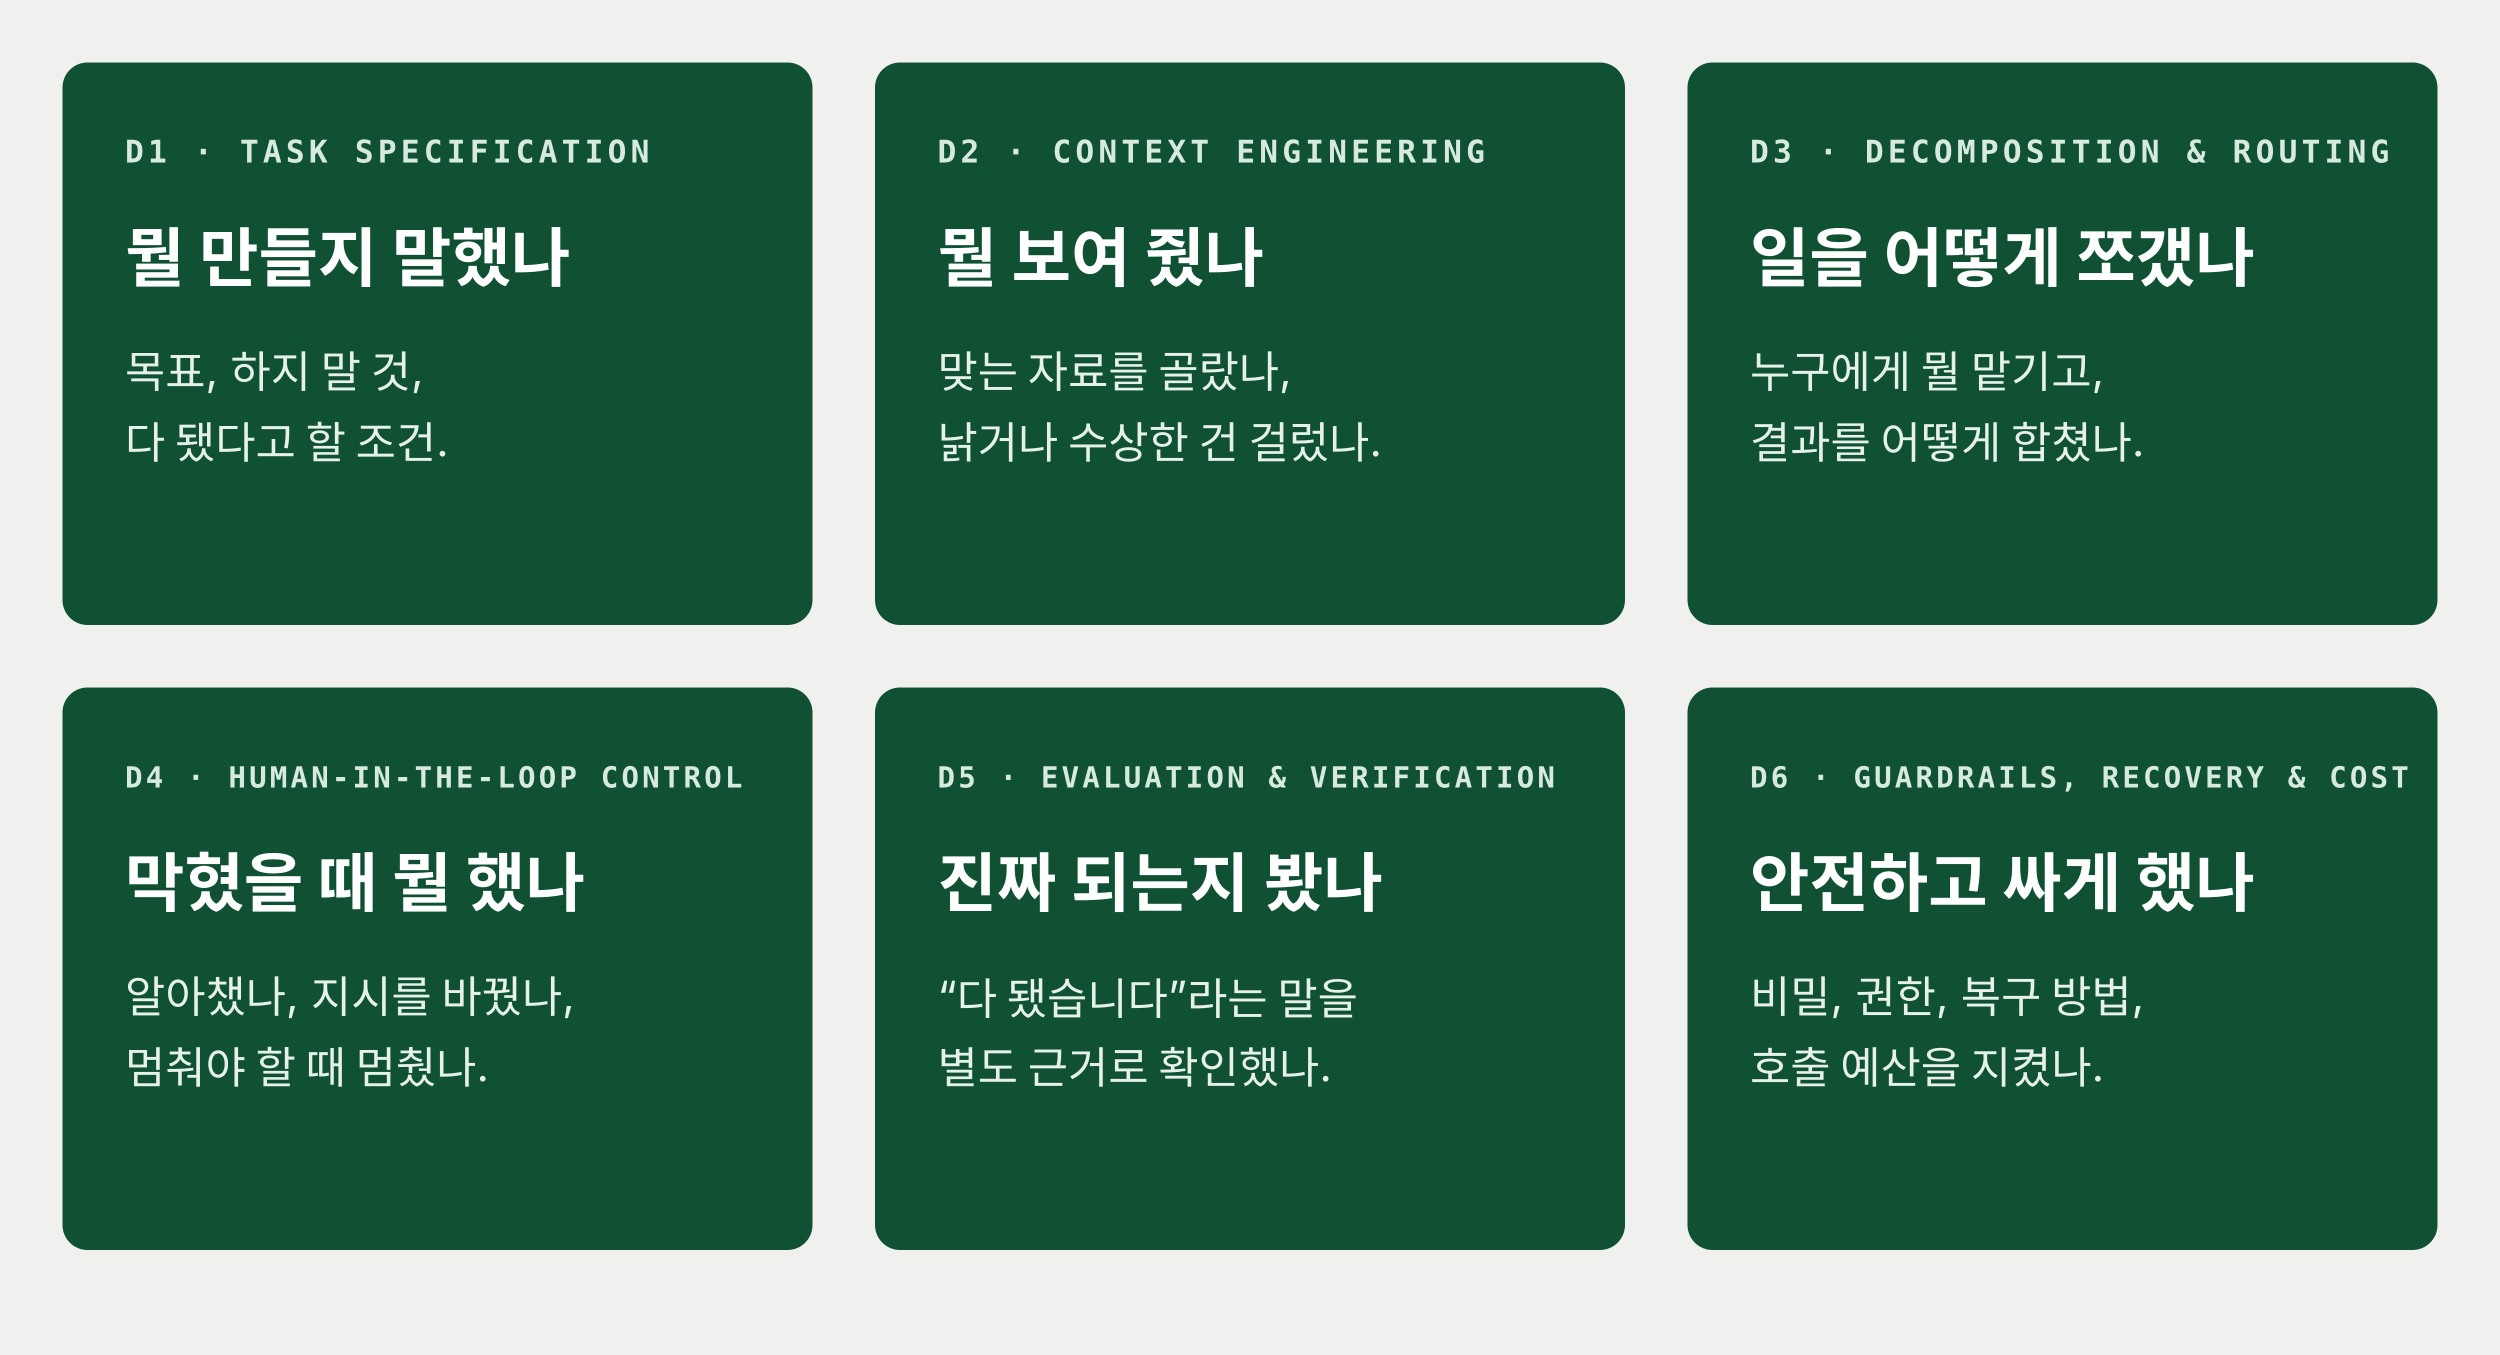
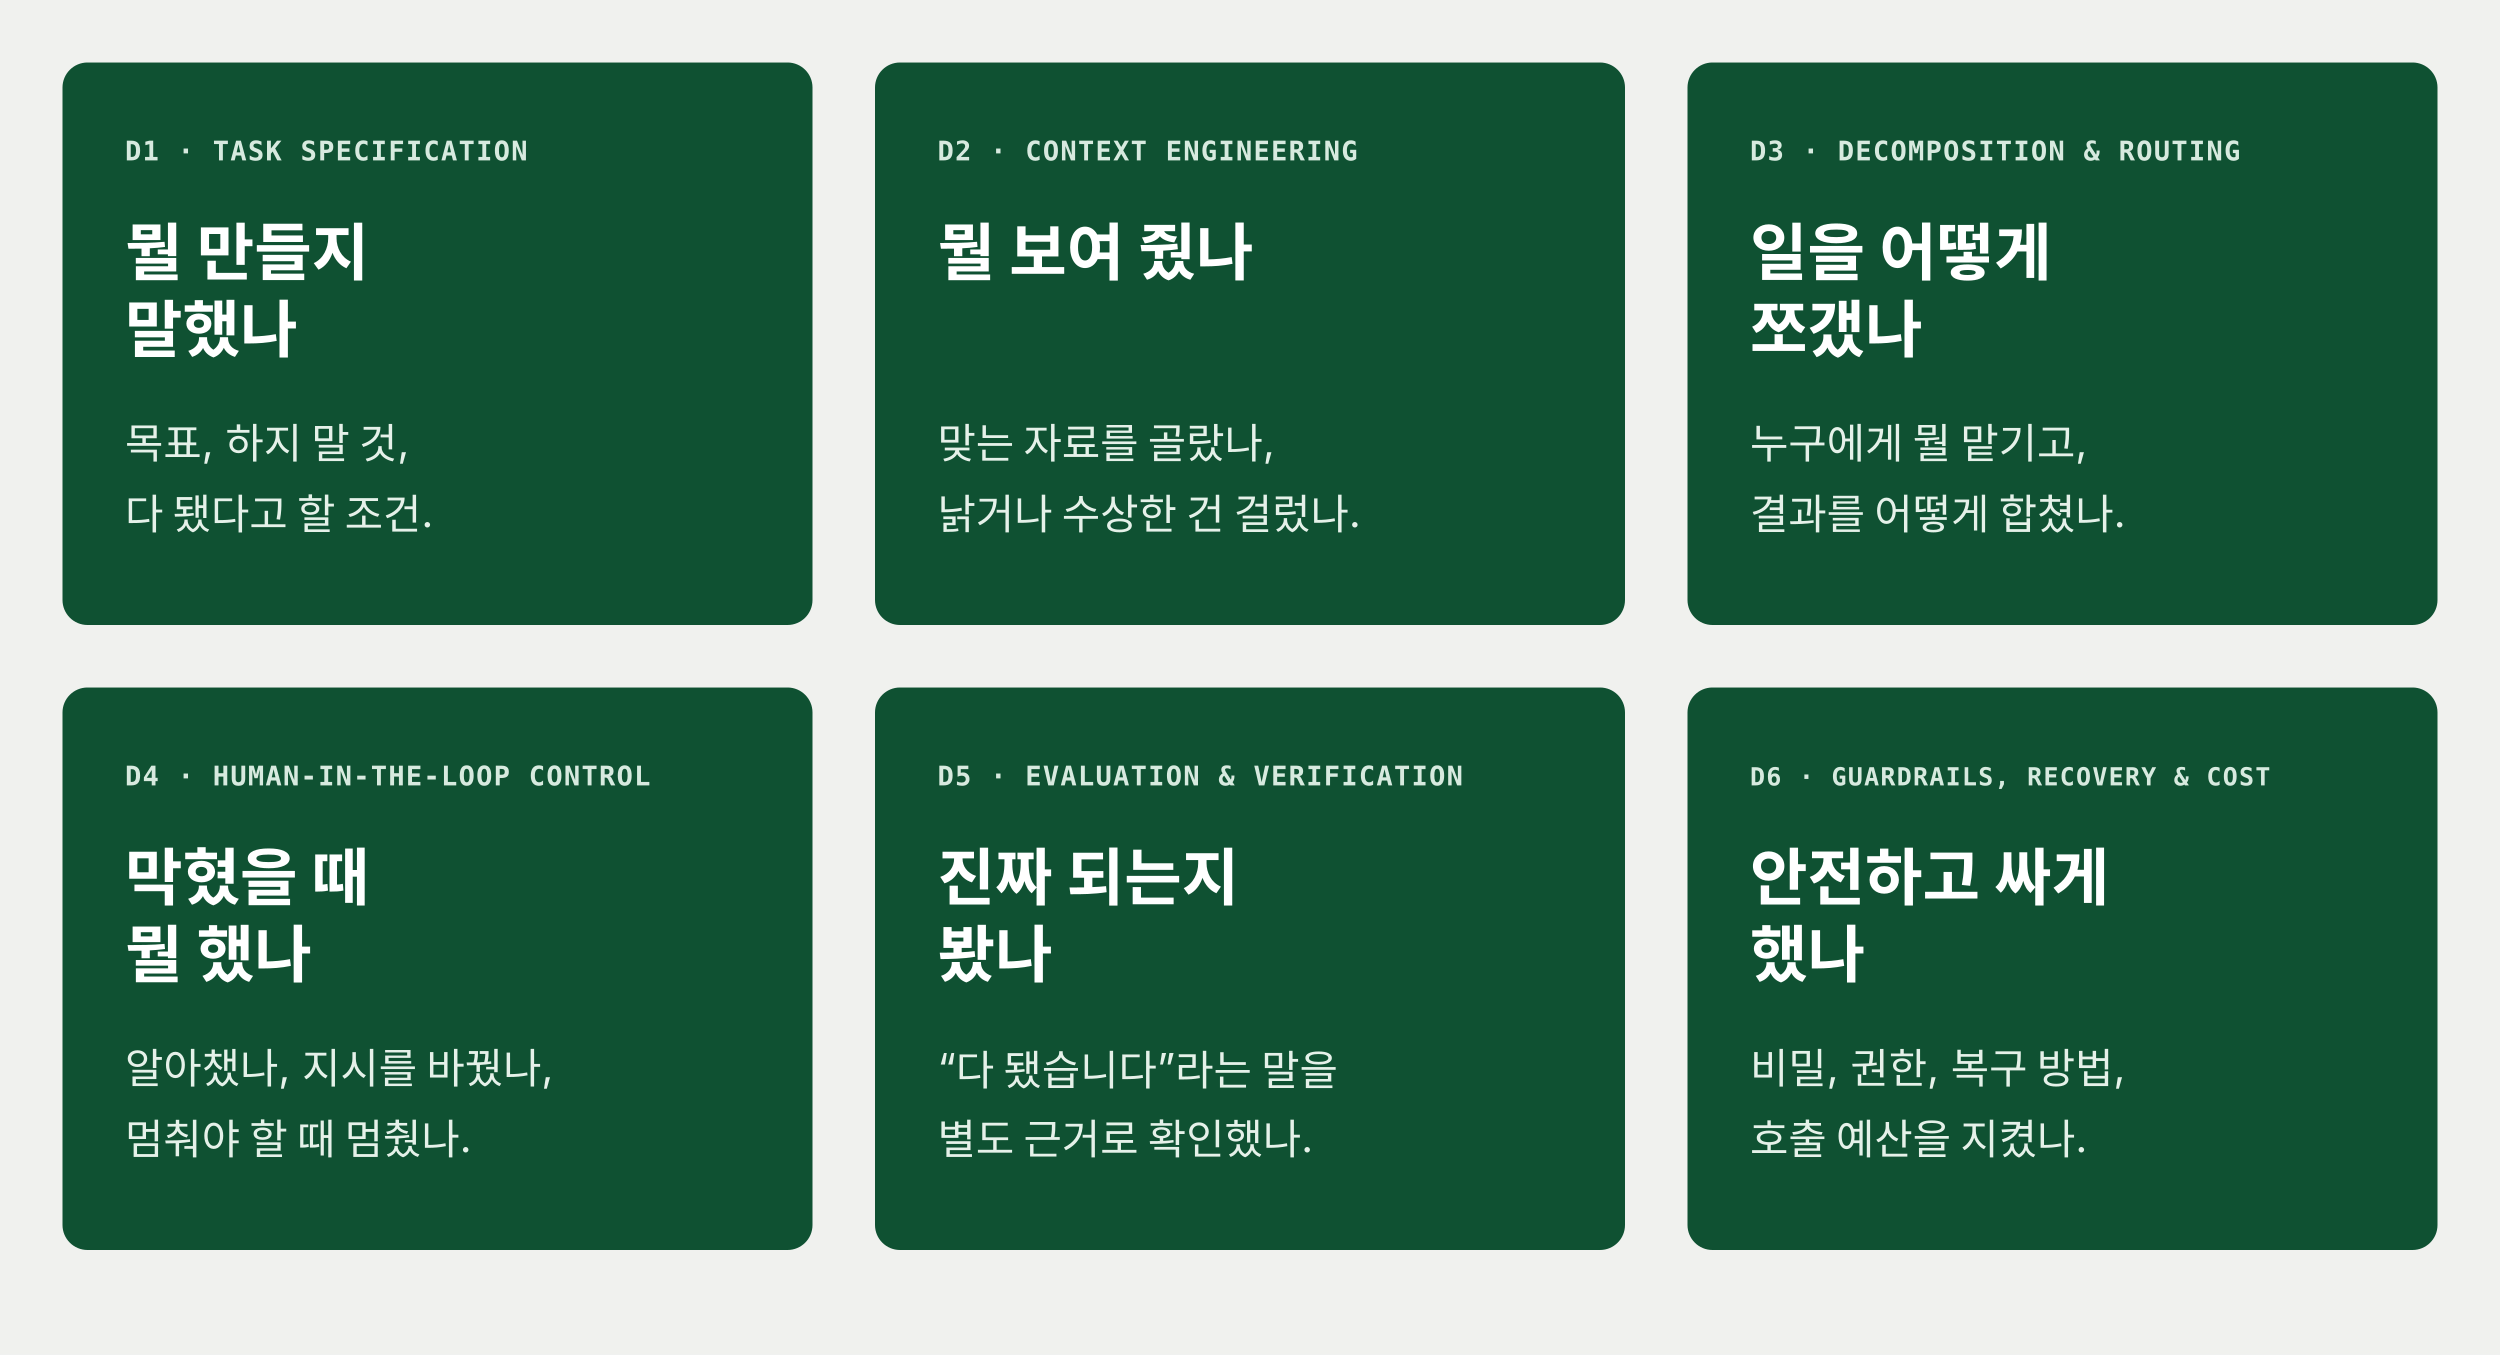
<svg xmlns="http://www.w3.org/2000/svg" viewBox="0 0 1200 650" role="img" aria-labelledby="title desc">
  <rect width="1200" height="650" fill="#f0f1ee" />
-   <g font-family="system-ui,-apple-system,'Apple SD Gothic Neo','Noto Sans KR',sans-serif">
+   <g font-family="system-ui,-apple-system,'Apple SD Gothic Neo','Noto Sans KR','Malgun Gothic',sans-serif">
    <g transform="translate(30 30)">
      <rect width="360" height="270" rx="12" fill="#0f5132" />
-       <text x="30" y="48" fill="#d7eadf" font-family="ui-monospace,SFMono-Regular,Menlo,monospace" font-size="15" font-weight="700" letter-spacing="2">D1 · TASK SPECIFICATION</text>
-       <text x="30" y="105" fill="#fff" font-size="31" font-weight="800">뭘 만들지 말했나</text>
-       <text x="30" y="156" fill="#e5f1e9" font-size="21">
-         <tspan x="30">목표, 하지 말 것,</tspan>
+       <text x="30" y="47" fill="#d7eadf" font-family="ui-monospace,SFMono-Regular,Menlo,monospace" font-size="13" font-weight="700" letter-spacing=".6">D1 · TASK SPECIFICATION</text>
+       <text x="30" y="102" fill="#fff" font-size="30" font-weight="800">
+         <tspan x="30" y="102">뭘 만들지</tspan>
+         <tspan x="30" dy="37">말했나</tspan>
+       </text>
+       <text x="30" y="190" fill="#e5f1e9" font-size="20">
+         <tspan x="30" y="190">목표, 하지 말 것,</tspan>
        <tspan x="30" dy="34">다 됐다고 할 조건.</tspan>
      </text>
    </g>
    <g transform="translate(420 30)">
      <rect width="360" height="270" rx="12" fill="#0f5132" />
-       <text x="30" y="48" fill="#d7eadf" font-family="ui-monospace,SFMono-Regular,Menlo,monospace" font-size="15" font-weight="700" letter-spacing="2">D2 · CONTEXT ENGINEERING</text>
-       <text x="30" y="105" fill="#fff" font-size="31" font-weight="800">뭘 보여 줬나</text>
-       <text x="30" y="156" fill="#e5f1e9" font-size="21">
-         <tspan x="30">맞는 자료를 골랐나,</tspan>
+       <text x="30" y="47" fill="#d7eadf" font-family="ui-monospace,SFMono-Regular,Menlo,monospace" font-size="13" font-weight="700" letter-spacing=".6">D2 · CONTEXT ENGINEERING</text>
+       <text x="30" y="102" fill="#fff" font-size="30" font-weight="800">뭘 보여 줬나</text>
+       <text x="30" y="190" fill="#e5f1e9" font-size="20">
+         <tspan x="30" y="190">맞는 자료를 골랐나,</tspan>
        <tspan x="30" dy="34">낡거나 수상한 건 걸렀나.</tspan>
      </text>
    </g>
    <g transform="translate(810 30)">
      <rect width="360" height="270" rx="12" fill="#0f5132" />
-       <text x="30" y="48" fill="#d7eadf" font-family="ui-monospace,SFMono-Regular,Menlo,monospace" font-size="15" font-weight="700" letter-spacing="2">D3 · DECOMPOSITION &amp; ROUTING</text>
-       <text x="30" y="105" fill="#fff" font-size="31" font-weight="800">일을 어떻게 쪼갰나</text>
-       <text x="30" y="156" fill="#e5f1e9" font-size="21">
-         <tspan x="30">누구에게 뭘 맡기고,</tspan>
+       <text x="30" y="47" fill="#d7eadf" font-family="ui-monospace,SFMono-Regular,Menlo,monospace" font-size="13" font-weight="700" letter-spacing=".6">D3 · DECOMPOSITION &amp; ROUTING</text>
+       <text x="30" y="102" fill="#fff" font-size="30" font-weight="800">
+         <tspan x="30" y="102">일을 어떻게</tspan>
+         <tspan x="30" dy="37">쪼갰나</tspan>
+       </text>
+       <text x="30" y="190" fill="#e5f1e9" font-size="20">
+         <tspan x="30" y="190">누구에게 뭘 맡기고,</tspan>
        <tspan x="30" dy="34">결과를 어떻게 합쳤나.</tspan>
      </text>
    </g>
    <g transform="translate(30 330)">
      <rect width="360" height="270" rx="12" fill="#0f5132" />
-       <text x="30" y="48" fill="#d7eadf" font-family="ui-monospace,SFMono-Regular,Menlo,monospace" font-size="14" font-weight="700" letter-spacing="1.5">D4 · HUMAN-IN-THE-LOOP CONTROL</text>
-       <text x="30" y="105" fill="#fff" font-size="31" font-weight="800">막혔을 때 뭘 했나</text>
-       <text x="30" y="156" fill="#e5f1e9" font-size="21">
-         <tspan x="30">알아챘나, 지시를 바꿨나,</tspan>
+       <text x="30" y="47" fill="#d7eadf" font-family="ui-monospace,SFMono-Regular,Menlo,monospace" font-size="13" font-weight="700" letter-spacing=".6">D4 · HUMAN-IN-THE-LOOP CONTROL</text>
+       <text x="30" y="102" fill="#fff" font-size="30" font-weight="800">
+         <tspan x="30" y="102">막혔을 때</tspan>
+         <tspan x="30" dy="37">뭘 했나</tspan>
+       </text>
+       <text x="30" y="190" fill="#e5f1e9" font-size="20">
+         <tspan x="30" y="190">알아챘나, 지시를 바꿨나,</tspan>
        <tspan x="30" dy="34">멈춰야 할 때 멈췄나.</tspan>
      </text>
    </g>
    <g transform="translate(420 330)">
      <rect width="360" height="270" rx="12" fill="#0f5132" />
-       <text x="30" y="48" fill="#d7eadf" font-family="ui-monospace,SFMono-Regular,Menlo,monospace" font-size="14" font-weight="700" letter-spacing="1.5">D5 · EVALUATION &amp; VERIFICATION</text>
-       <text x="30" y="105" fill="#fff" font-size="31" font-weight="800">진짜 되는지 봤나</text>
-       <text x="30" y="156" fill="#e5f1e9" font-size="21">
-         <tspan x="30">“다 됐습니다”라는 말을</tspan>
+       <text x="30" y="47" fill="#d7eadf" font-family="ui-monospace,SFMono-Regular,Menlo,monospace" font-size="13" font-weight="700" letter-spacing=".6">D5 · EVALUATION &amp; VERIFICATION</text>
+       <text x="30" y="102" fill="#fff" font-size="30" font-weight="800">
+         <tspan x="30" y="102">진짜 되는지</tspan>
+         <tspan x="30" dy="37">봤나</tspan>
+       </text>
+       <text x="30" y="190" fill="#e5f1e9" font-size="20">
+         <tspan x="30" y="190">“다 됐습니다”라는 말을</tspan>
        <tspan x="30" dy="34">별도 근거로 확인했나.</tspan>
      </text>
    </g>
    <g transform="translate(810 330)">
      <rect width="360" height="270" rx="12" fill="#0f5132" />
-       <text x="30" y="48" fill="#d7eadf" font-family="ui-monospace,SFMono-Regular,Menlo,monospace" font-size="14" font-weight="700" letter-spacing="1.5">D6 · GUARDRAILS, RECOVERY &amp; COST</text>
-       <text x="30" y="105" fill="#fff" font-size="31" font-weight="800">안전하고 싸게 했나</text>
-       <text x="30" y="156" fill="#e5f1e9" font-size="21">
-         <tspan x="30">비밀, 권한, 복구 방법,</tspan>
+       <text x="30" y="47" fill="#d7eadf" font-family="ui-monospace,SFMono-Regular,Menlo,monospace" font-size="12" font-weight="700" letter-spacing=".6">D6 · GUARDRAILS, RECOVERY &amp; COST</text>
+       <text x="30" y="102" fill="#fff" font-size="30" font-weight="800">
+         <tspan x="30" y="102">안전하고 싸게</tspan>
+         <tspan x="30" dy="37">했나</tspan>
+       </text>
+       <text x="30" y="190" fill="#e5f1e9" font-size="20">
+         <tspan x="30" y="190">비밀, 권한, 복구 방법,</tspan>
        <tspan x="30" dy="34">호출 예산을 지켰나.</tspan>
      </text>
    </g>
  </g>
</svg>
